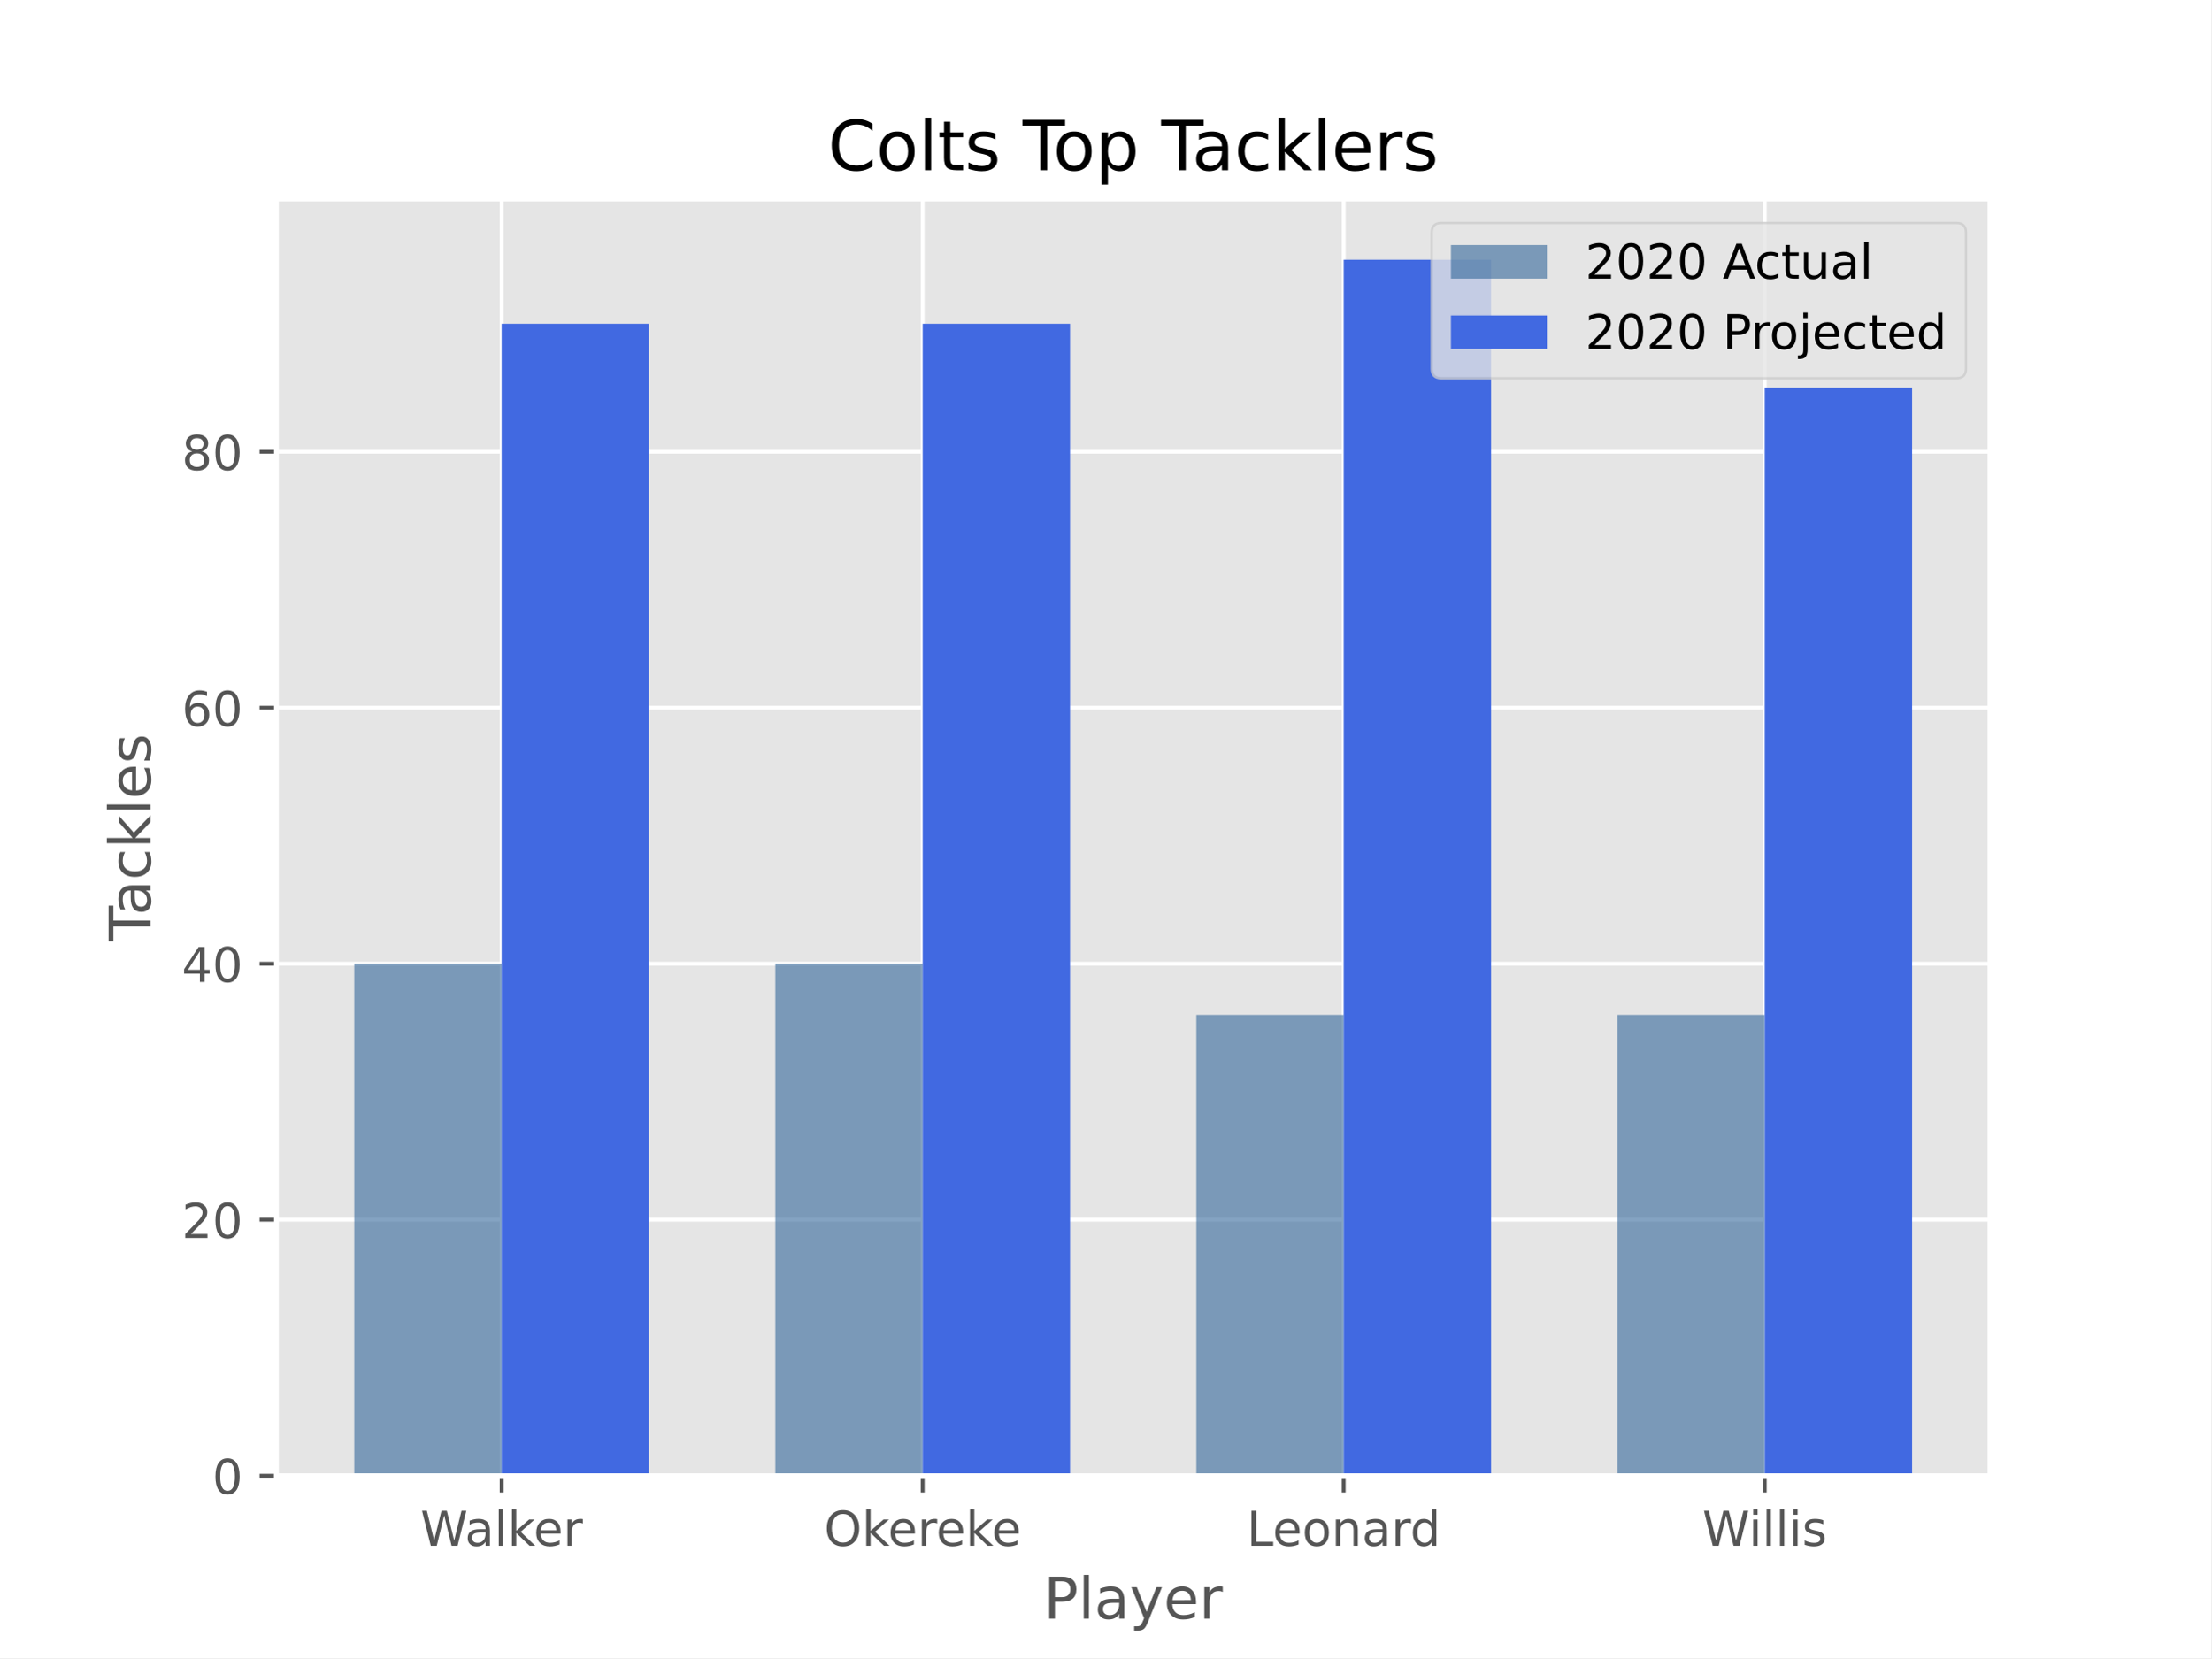
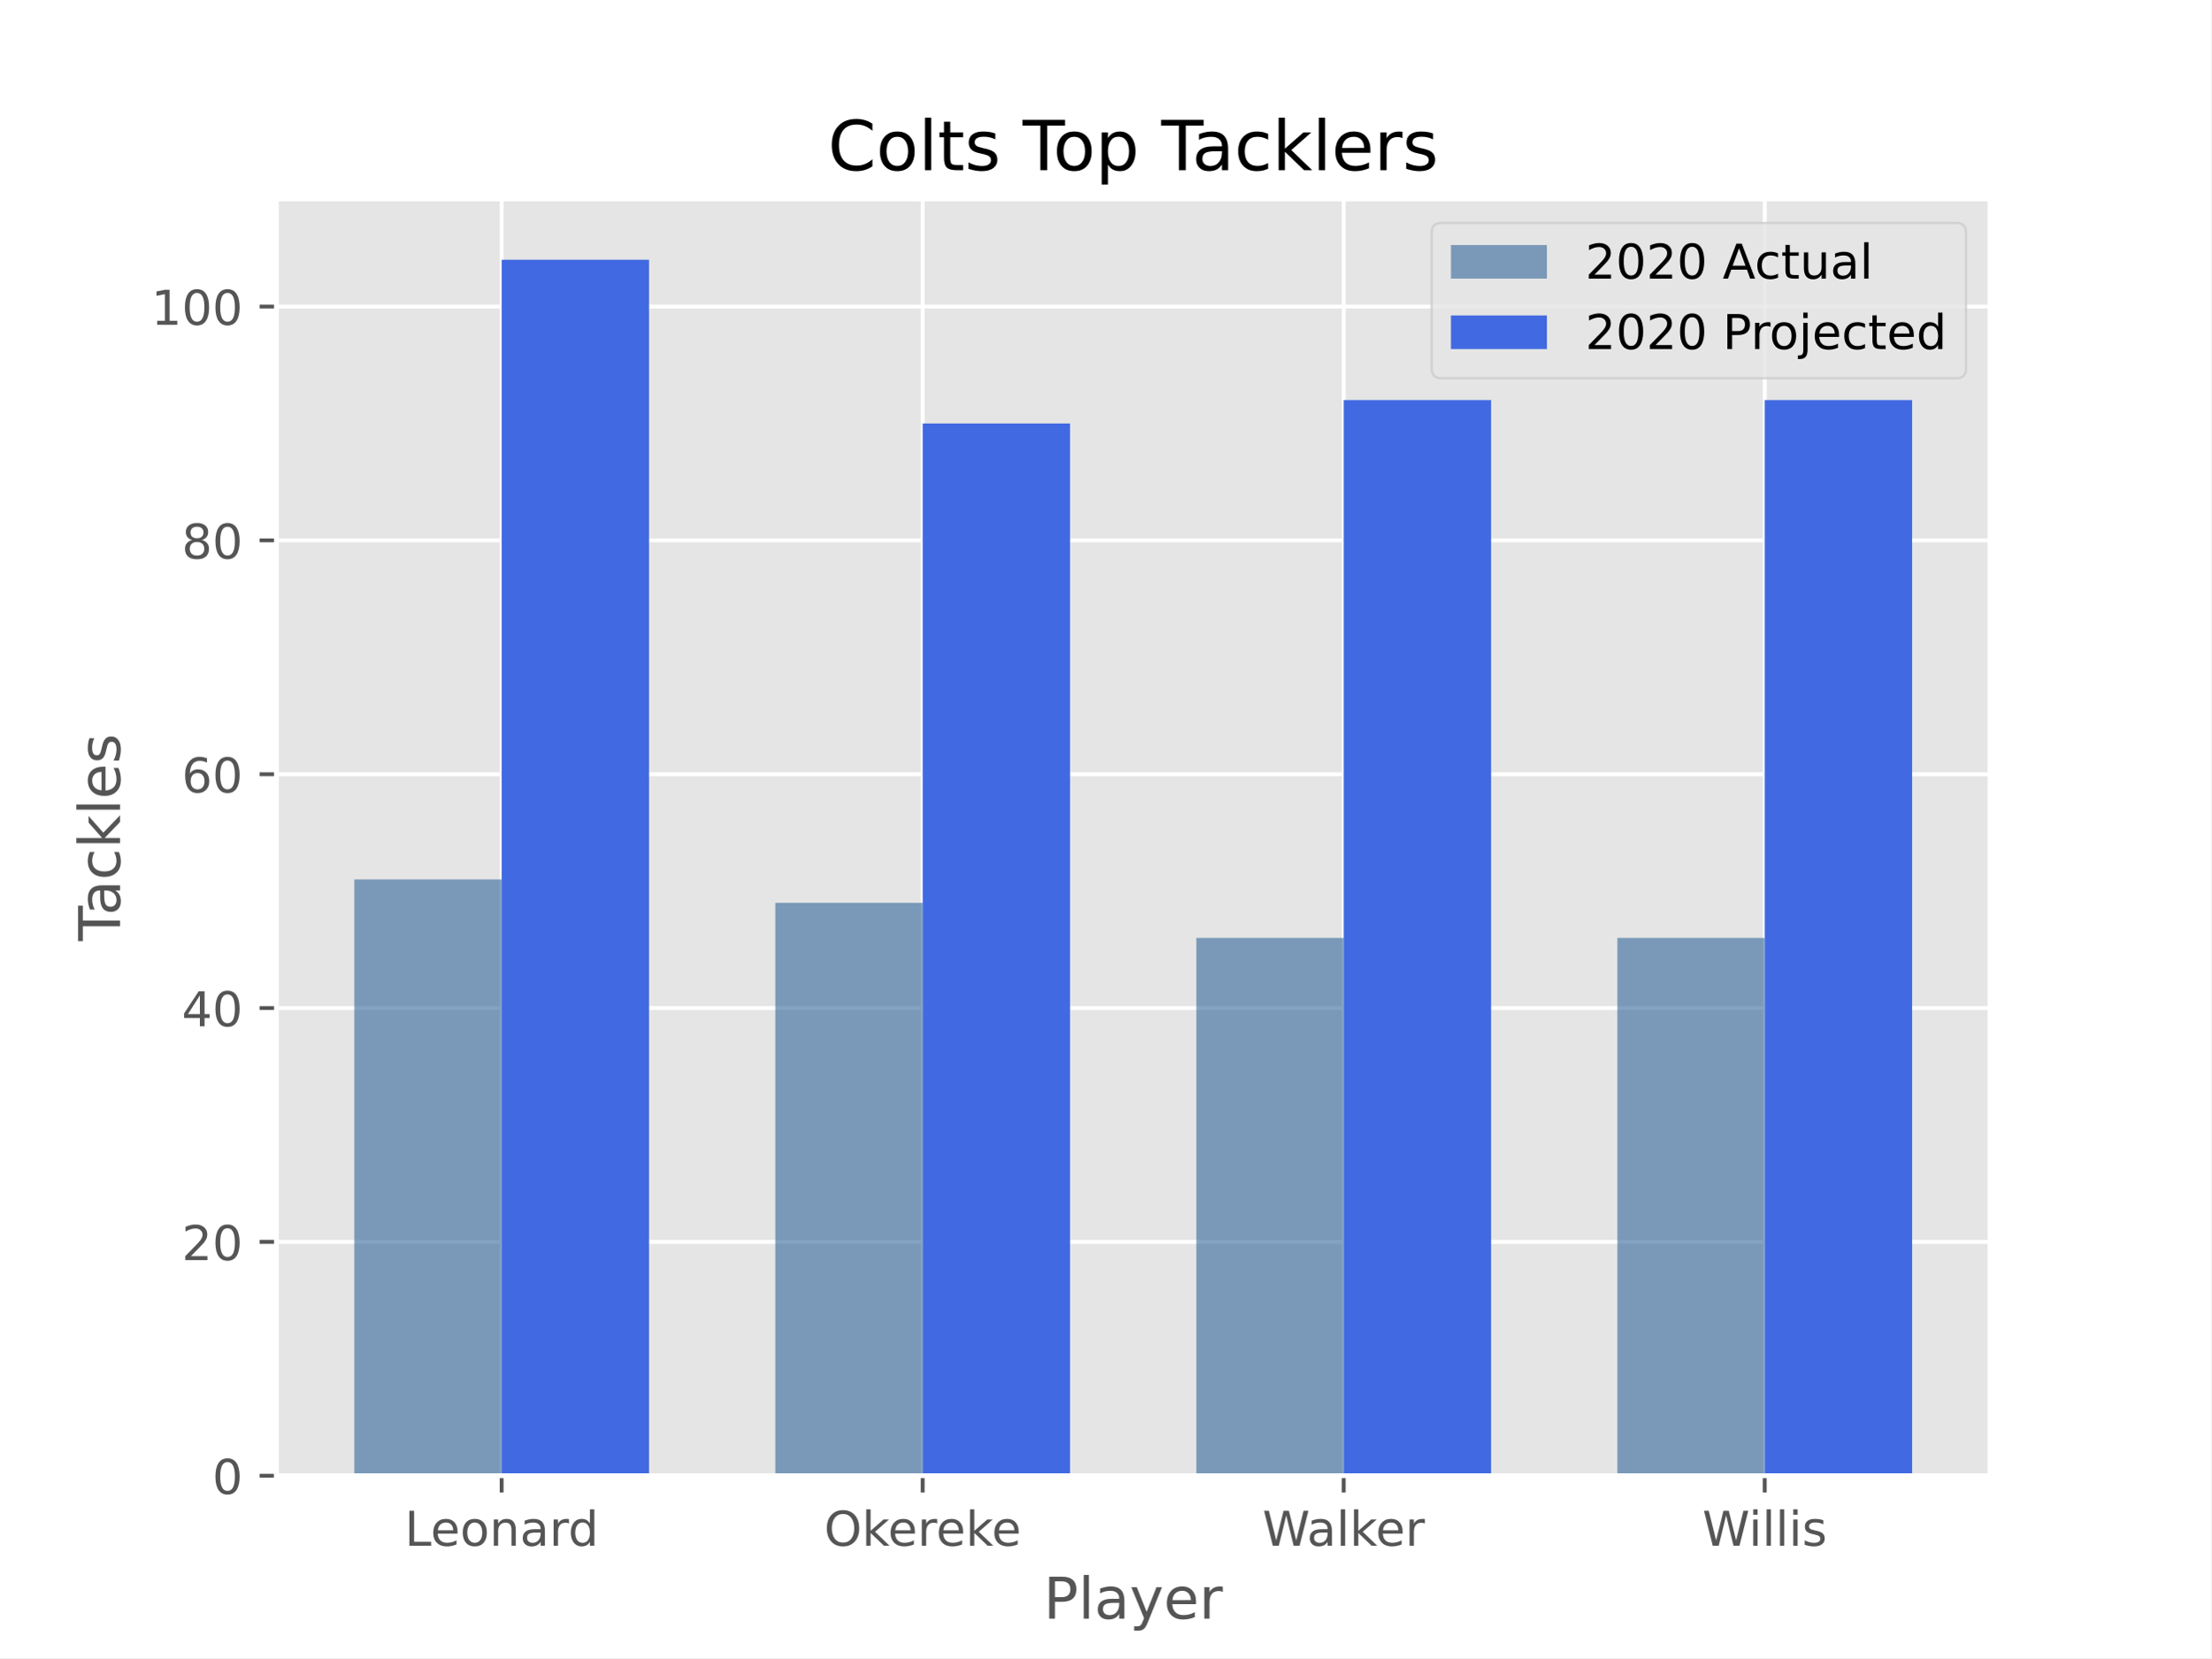
<svg xmlns="http://www.w3.org/2000/svg" xmlns:xlink="http://www.w3.org/1999/xlink" height="345.6pt" version="1.1" viewBox="0 0 460.8 345.6" width="460.8pt">
  <defs>
    <style type="text/css">*{stroke-linecap:butt;stroke-linejoin:round;}</style>
  </defs>
  <g id="figure_1">
    <g id="patch_1">
      <path d="M 0 345.6  L 460.8 345.6  L 460.8 0  L 0 0  z " style="fill:#ffffff;" />
    </g>
    <g id="axes_1">
      <g id="patch_2">
        <path d="M 57.6 307.584  L 414.72 307.584  L 414.72 41.472  L 57.6 41.472  z " style="fill:#e5e5e5;" />
      </g>
      <g id="matplotlib.axis_1">
        <g id="xtick_1">
          <g id="line2d_1">
-             <path clip-path="url(#pfa873bbdd7)" d="M 104.543 307.584  L 104.543 41.472  " style="fill:none;stroke:#ffffff;stroke-linecap:square;stroke-width:0.8;" />
+             <path clip-path="url(#p50f34c6abf)" d="M 104.543 307.584  L 104.543 41.472  " style="fill:none;stroke:#ffffff;stroke-linecap:square;stroke-width:0.8;" />
          </g>
          <g id="line2d_2">
            <defs>
-               <path d="M 0 0  L 0 3.5  " id="m15739dd82b" style="stroke:#555555;stroke-width:0.8;" />
-             </defs>
-             <g>
-               <use style="fill:#555555;stroke:#555555;stroke-width:0.8;" x="104.543" xlink:href="#m15739dd82b" y="307.584" />
+               <path d="M 0 0  L 0 3.5  " id="m2995b35ed6" style="stroke:#555555;stroke-width:0.8;" />
+             </defs>
+             <g>
+               <use style="fill:#555555;stroke:#555555;stroke-width:0.8;" x="104.543" xlink:href="#m2995b35ed6" y="307.584" />
            </g>
          </g>
          <g id="text_1">
-             <g style="fill:#555555;" transform="translate(87.61907 322.1824)scale(0.1 -0.1)">
-               <defs>
-                 <path d="M 3.328 72.906  L 13.281 72.906  L 28.609 11.281  L 43.891 72.906  L 54.984 72.906  L 70.312 11.281  L 85.594 72.906  L 95.609 72.906  L 77.297 0  L 64.891 0  L 49.516 63.281  L 33.984 0  L 21.578 0  z " id="DejaVuSans-87" />
+             <g style="fill:#555555;" transform="translate(84.33392 322.1824)scale(0.1 -0.1)">
+               <defs>
+                 <path d="M 9.812 72.906  L 19.672 72.906  L 19.672 8.297  L 55.172 8.297  L 55.172 0  L 9.812 0  z " id="DejaVuSans-76" />
+                 <path d="M 56.203 29.594  L 56.203 25.203  L 14.891 25.203  Q 15.484 15.922 20.484 11.062  Q 25.484 6.203 34.422 6.203  Q 39.594 6.203 44.453 7.469  Q 49.312 8.734 54.109 11.281  L 54.109 2.781  Q 49.266 0.734 44.188 -0.344  Q 39.109 -1.422 33.891 -1.422  Q 20.797 -1.422 13.156 6.188  Q 5.516 13.812 5.516 26.812  Q 5.516 40.234 12.766 48.109  Q 20.016 56 32.328 56  Q 43.359 56 49.781 48.891  Q 56.203 41.797 56.203 29.594  z M 47.219 32.234  Q 47.125 39.594 43.094 43.984  Q 39.062 48.391 32.422 48.391  Q 24.906 48.391 20.391 44.141  Q 15.875 39.891 15.188 32.172  z " id="DejaVuSans-101" />
+                 <path d="M 30.609 48.391  Q 23.391 48.391 19.188 42.75  Q 14.984 37.109 14.984 27.297  Q 14.984 17.484 19.156 11.844  Q 23.344 6.203 30.609 6.203  Q 37.797 6.203 41.984 11.859  Q 46.188 17.531 46.188 27.297  Q 46.188 37.016 41.984 42.703  Q 37.797 48.391 30.609 48.391  z M 30.609 56  Q 42.328 56 49.016 48.375  Q 55.719 40.766 55.719 27.297  Q 55.719 13.875 49.016 6.219  Q 42.328 -1.422 30.609 -1.422  Q 18.844 -1.422 12.172 6.219  Q 5.516 13.875 5.516 27.297  Q 5.516 40.766 12.172 48.375  Q 18.844 56 30.609 56  z " id="DejaVuSans-111" />
+                 <path d="M 54.891 33.016  L 54.891 0  L 45.906 0  L 45.906 32.719  Q 45.906 40.484 42.875 44.328  Q 39.844 48.188 33.797 48.188  Q 26.516 48.188 22.312 43.547  Q 18.109 38.922 18.109 30.906  L 18.109 0  L 9.078 0  L 9.078 54.688  L 18.109 54.688  L 18.109 46.188  Q 21.344 51.125 25.703 53.562  Q 30.078 56 35.797 56  Q 45.219 56 50.047 50.172  Q 54.891 44.344 54.891 33.016  z " id="DejaVuSans-110" />
                <path d="M 34.281 27.484  Q 23.391 27.484 19.188 25  Q 14.984 22.516 14.984 16.5  Q 14.984 11.719 18.141 8.906  Q 21.297 6.109 26.703 6.109  Q 34.188 6.109 38.703 11.406  Q 43.219 16.703 43.219 25.484  L 43.219 27.484  z M 52.203 31.203  L 52.203 0  L 43.219 0  L 43.219 8.297  Q 40.141 3.328 35.547 0.953  Q 30.953 -1.422 24.312 -1.422  Q 15.922 -1.422 10.953 3.297  Q 6 8.016 6 15.922  Q 6 25.141 12.172 29.828  Q 18.359 34.516 30.609 34.516  L 43.219 34.516  L 43.219 35.406  Q 43.219 41.609 39.141 45  Q 35.062 48.391 27.688 48.391  Q 23 48.391 18.547 47.266  Q 14.109 46.141 10.016 43.891  L 10.016 52.203  Q 14.938 54.109 19.578 55.047  Q 24.219 56 28.609 56  Q 40.484 56 46.344 49.844  Q 52.203 43.703 52.203 31.203  z " id="DejaVuSans-97" />
-                 <path d="M 9.422 75.984  L 18.406 75.984  L 18.406 0  L 9.422 0  z " id="DejaVuSans-108" />
-                 <path d="M 9.078 75.984  L 18.109 75.984  L 18.109 31.109  L 44.922 54.688  L 56.391 54.688  L 27.391 29.109  L 57.625 0  L 45.906 0  L 18.109 26.703  L 18.109 0  L 9.078 0  z " id="DejaVuSans-107" />
-                 <path d="M 56.203 29.594  L 56.203 25.203  L 14.891 25.203  Q 15.484 15.922 20.484 11.062  Q 25.484 6.203 34.422 6.203  Q 39.594 6.203 44.453 7.469  Q 49.312 8.734 54.109 11.281  L 54.109 2.781  Q 49.266 0.734 44.188 -0.344  Q 39.109 -1.422 33.891 -1.422  Q 20.797 -1.422 13.156 6.188  Q 5.516 13.812 5.516 26.812  Q 5.516 40.234 12.766 48.109  Q 20.016 56 32.328 56  Q 43.359 56 49.781 48.891  Q 56.203 41.797 56.203 29.594  z M 47.219 32.234  Q 47.125 39.594 43.094 43.984  Q 39.062 48.391 32.422 48.391  Q 24.906 48.391 20.391 44.141  Q 15.875 39.891 15.188 32.172  z " id="DejaVuSans-101" />
                <path d="M 41.109 46.297  Q 39.594 47.172 37.812 47.578  Q 36.031 48 33.891 48  Q 26.266 48 22.188 43.047  Q 18.109 38.094 18.109 28.812  L 18.109 0  L 9.078 0  L 9.078 54.688  L 18.109 54.688  L 18.109 46.188  Q 20.953 51.172 25.484 53.578  Q 30.031 56 36.531 56  Q 37.453 56 38.578 55.875  Q 39.703 55.766 41.062 55.516  z " id="DejaVuSans-114" />
-               </defs>
-               <use xlink:href="#DejaVuSans-87" />
-               <use x="92.502" xlink:href="#DejaVuSans-97" />
-               <use x="153.781" xlink:href="#DejaVuSans-108" />
-               <use x="181.564" xlink:href="#DejaVuSans-107" />
-               <use x="235.85" xlink:href="#DejaVuSans-101" />
-               <use x="297.373" xlink:href="#DejaVuSans-114" />
+                 <path d="M 45.406 46.391  L 45.406 75.984  L 54.391 75.984  L 54.391 0  L 45.406 0  L 45.406 8.203  Q 42.578 3.328 38.25 0.953  Q 33.938 -1.422 27.875 -1.422  Q 17.969 -1.422 11.734 6.484  Q 5.516 14.406 5.516 27.297  Q 5.516 40.188 11.734 48.094  Q 17.969 56 27.875 56  Q 33.938 56 38.25 53.625  Q 42.578 51.266 45.406 46.391  z M 14.797 27.297  Q 14.797 17.391 18.875 11.75  Q 22.953 6.109 30.078 6.109  Q 37.203 6.109 41.297 11.75  Q 45.406 17.391 45.406 27.297  Q 45.406 37.203 41.297 42.844  Q 37.203 48.484 30.078 48.484  Q 22.953 48.484 18.875 42.844  Q 14.797 37.203 14.797 27.297  z " id="DejaVuSans-100" />
+               </defs>
+               <use xlink:href="#DejaVuSans-76" />
+               <use x="53.963" xlink:href="#DejaVuSans-101" />
+               <use x="115.486" xlink:href="#DejaVuSans-111" />
+               <use x="176.668" xlink:href="#DejaVuSans-110" />
+               <use x="240.047" xlink:href="#DejaVuSans-97" />
+               <use x="301.326" xlink:href="#DejaVuSans-114" />
+               <use x="340.689" xlink:href="#DejaVuSans-100" />
            </g>
          </g>
        </g>
        <g id="xtick_2">
          <g id="line2d_3">
-             <path clip-path="url(#pfa873bbdd7)" d="M 192.288 307.584  L 192.288 41.472  " style="fill:none;stroke:#ffffff;stroke-linecap:square;stroke-width:0.8;" />
+             <path clip-path="url(#p50f34c6abf)" d="M 192.288 307.584  L 192.288 41.472  " style="fill:none;stroke:#ffffff;stroke-linecap:square;stroke-width:0.8;" />
          </g>
          <g id="line2d_4">
            <g>
-               <use style="fill:#555555;stroke:#555555;stroke-width:0.8;" x="192.288" xlink:href="#m15739dd82b" y="307.584" />
+               <use style="fill:#555555;stroke:#555555;stroke-width:0.8;" x="192.288" xlink:href="#m2995b35ed6" y="307.584" />
            </g>
          </g>
          <g id="text_2">
            <g style="fill:#555555;" transform="translate(171.751 322.1824)scale(0.1 -0.1)">
              <defs>
                <path d="M 39.406 66.219  Q 28.656 66.219 22.328 58.203  Q 16.016 50.203 16.016 36.375  Q 16.016 22.609 22.328 14.594  Q 28.656 6.594 39.406 6.594  Q 50.141 6.594 56.422 14.594  Q 62.703 22.609 62.703 36.375  Q 62.703 50.203 56.422 58.203  Q 50.141 66.219 39.406 66.219  z M 39.406 74.219  Q 54.734 74.219 63.906 63.938  Q 73.094 53.656 73.094 36.375  Q 73.094 19.141 63.906 8.859  Q 54.734 -1.422 39.406 -1.422  Q 24.031 -1.422 14.812 8.828  Q 5.609 19.094 5.609 36.375  Q 5.609 53.656 14.812 63.938  Q 24.031 74.219 39.406 74.219  z " id="DejaVuSans-79" />
+                 <path d="M 9.078 75.984  L 18.109 75.984  L 18.109 31.109  L 44.922 54.688  L 56.391 54.688  L 27.391 29.109  L 57.625 0  L 45.906 0  L 18.109 26.703  L 18.109 0  L 9.078 0  z " id="DejaVuSans-107" />
              </defs>
              <use xlink:href="#DejaVuSans-79" />
              <use x="78.711" xlink:href="#DejaVuSans-107" />
              <use x="132.996" xlink:href="#DejaVuSans-101" />
              <use x="194.52" xlink:href="#DejaVuSans-114" />
              <use x="233.383" xlink:href="#DejaVuSans-101" />
              <use x="294.906" xlink:href="#DejaVuSans-107" />
              <use x="349.191" xlink:href="#DejaVuSans-101" />
            </g>
          </g>
        </g>
        <g id="xtick_3">
          <g id="line2d_5">
-             <path clip-path="url(#pfa873bbdd7)" d="M 280.032 307.584  L 280.032 41.472  " style="fill:none;stroke:#ffffff;stroke-linecap:square;stroke-width:0.8;" />
+             <path clip-path="url(#p50f34c6abf)" d="M 280.032 307.584  L 280.032 41.472  " style="fill:none;stroke:#ffffff;stroke-linecap:square;stroke-width:0.8;" />
          </g>
          <g id="line2d_6">
            <g>
-               <use style="fill:#555555;stroke:#555555;stroke-width:0.8;" x="280.032" xlink:href="#m15739dd82b" y="307.584" />
+               <use style="fill:#555555;stroke:#555555;stroke-width:0.8;" x="280.032" xlink:href="#m2995b35ed6" y="307.584" />
            </g>
          </g>
          <g id="text_3">
-             <g style="fill:#555555;" transform="translate(259.8229 322.1824)scale(0.1 -0.1)">
-               <defs>
-                 <path d="M 9.812 72.906  L 19.672 72.906  L 19.672 8.297  L 55.172 8.297  L 55.172 0  L 9.812 0  z " id="DejaVuSans-76" />
-                 <path d="M 30.609 48.391  Q 23.391 48.391 19.188 42.75  Q 14.984 37.109 14.984 27.297  Q 14.984 17.484 19.156 11.844  Q 23.344 6.203 30.609 6.203  Q 37.797 6.203 41.984 11.859  Q 46.188 17.531 46.188 27.297  Q 46.188 37.016 41.984 42.703  Q 37.797 48.391 30.609 48.391  z M 30.609 56  Q 42.328 56 49.016 48.375  Q 55.719 40.766 55.719 27.297  Q 55.719 13.875 49.016 6.219  Q 42.328 -1.422 30.609 -1.422  Q 18.844 -1.422 12.172 6.219  Q 5.516 13.875 5.516 27.297  Q 5.516 40.766 12.172 48.375  Q 18.844 56 30.609 56  z " id="DejaVuSans-111" />
-                 <path d="M 54.891 33.016  L 54.891 0  L 45.906 0  L 45.906 32.719  Q 45.906 40.484 42.875 44.328  Q 39.844 48.188 33.797 48.188  Q 26.516 48.188 22.312 43.547  Q 18.109 38.922 18.109 30.906  L 18.109 0  L 9.078 0  L 9.078 54.688  L 18.109 54.688  L 18.109 46.188  Q 21.344 51.125 25.703 53.562  Q 30.078 56 35.797 56  Q 45.219 56 50.047 50.172  Q 54.891 44.344 54.891 33.016  z " id="DejaVuSans-110" />
-                 <path d="M 45.406 46.391  L 45.406 75.984  L 54.391 75.984  L 54.391 0  L 45.406 0  L 45.406 8.203  Q 42.578 3.328 38.25 0.953  Q 33.938 -1.422 27.875 -1.422  Q 17.969 -1.422 11.734 6.484  Q 5.516 14.406 5.516 27.297  Q 5.516 40.188 11.734 48.094  Q 17.969 56 27.875 56  Q 33.938 56 38.25 53.625  Q 42.578 51.266 45.406 46.391  z M 14.797 27.297  Q 14.797 17.391 18.875 11.75  Q 22.953 6.109 30.078 6.109  Q 37.203 6.109 41.297 11.75  Q 45.406 17.391 45.406 27.297  Q 45.406 37.203 41.297 42.844  Q 37.203 48.484 30.078 48.484  Q 22.953 48.484 18.875 42.844  Q 14.797 37.203 14.797 27.297  z " id="DejaVuSans-100" />
-               </defs>
-               <use xlink:href="#DejaVuSans-76" />
-               <use x="53.963" xlink:href="#DejaVuSans-101" />
-               <use x="115.486" xlink:href="#DejaVuSans-111" />
-               <use x="176.668" xlink:href="#DejaVuSans-110" />
-               <use x="240.047" xlink:href="#DejaVuSans-97" />
-               <use x="301.326" xlink:href="#DejaVuSans-114" />
-               <use x="340.689" xlink:href="#DejaVuSans-100" />
+             <g style="fill:#555555;" transform="translate(263.108 322.1824)scale(0.1 -0.1)">
+               <defs>
+                 <path d="M 3.328 72.906  L 13.281 72.906  L 28.609 11.281  L 43.891 72.906  L 54.984 72.906  L 70.312 11.281  L 85.594 72.906  L 95.609 72.906  L 77.297 0  L 64.891 0  L 49.516 63.281  L 33.984 0  L 21.578 0  z " id="DejaVuSans-87" />
+                 <path d="M 9.422 75.984  L 18.406 75.984  L 18.406 0  L 9.422 0  z " id="DejaVuSans-108" />
+               </defs>
+               <use xlink:href="#DejaVuSans-87" />
+               <use x="92.502" xlink:href="#DejaVuSans-97" />
+               <use x="153.781" xlink:href="#DejaVuSans-108" />
+               <use x="181.564" xlink:href="#DejaVuSans-107" />
+               <use x="235.85" xlink:href="#DejaVuSans-101" />
+               <use x="297.373" xlink:href="#DejaVuSans-114" />
            </g>
          </g>
        </g>
        <g id="xtick_4">
          <g id="line2d_7">
-             <path clip-path="url(#pfa873bbdd7)" d="M 367.777 307.584  L 367.777 41.472  " style="fill:none;stroke:#ffffff;stroke-linecap:square;stroke-width:0.8;" />
+             <path clip-path="url(#p50f34c6abf)" d="M 367.777 307.584  L 367.777 41.472  " style="fill:none;stroke:#ffffff;stroke-linecap:square;stroke-width:0.8;" />
          </g>
          <g id="line2d_8">
            <g>
-               <use style="fill:#555555;stroke:#555555;stroke-width:0.8;" x="367.777" xlink:href="#m15739dd82b" y="307.584" />
+               <use style="fill:#555555;stroke:#555555;stroke-width:0.8;" x="367.777" xlink:href="#m2995b35ed6" y="307.584" />
            </g>
          </g>
          <g id="text_4">
            <g style="fill:#555555;" transform="translate(354.7845 322.1824)scale(0.1 -0.1)">
              <defs>
                <path d="M 9.422 54.688  L 18.406 54.688  L 18.406 0  L 9.422 0  z M 9.422 75.984  L 18.406 75.984  L 18.406 64.594  L 9.422 64.594  z " id="DejaVuSans-105" />
                <path d="M 44.281 53.078  L 44.281 44.578  Q 40.484 46.531 36.375 47.5  Q 32.281 48.484 27.875 48.484  Q 21.188 48.484 17.844 46.438  Q 14.5 44.391 14.5 40.281  Q 14.5 37.156 16.891 35.375  Q 19.281 33.594 26.516 31.984  L 29.594 31.297  Q 39.156 29.25 43.188 25.516  Q 47.219 21.781 47.219 15.094  Q 47.219 7.469 41.188 3.016  Q 35.156 -1.422 24.609 -1.422  Q 20.219 -1.422 15.453 -0.562  Q 10.688 0.297 5.422 2  L 5.422 11.281  Q 10.406 8.688 15.234 7.391  Q 20.062 6.109 24.812 6.109  Q 31.156 6.109 34.562 8.281  Q 37.984 10.453 37.984 14.406  Q 37.984 18.062 35.516 20.016  Q 33.062 21.969 24.703 23.781  L 21.578 24.516  Q 13.234 26.266 9.516 29.906  Q 5.812 33.547 5.812 39.891  Q 5.812 47.609 11.281 51.797  Q 16.75 56 26.812 56  Q 31.781 56 36.172 55.266  Q 40.578 54.547 44.281 53.078  z " id="DejaVuSans-115" />
              </defs>
              <use xlink:href="#DejaVuSans-87" />
              <use x="96.627" xlink:href="#DejaVuSans-105" />
              <use x="124.41" xlink:href="#DejaVuSans-108" />
              <use x="152.193" xlink:href="#DejaVuSans-108" />
              <use x="179.977" xlink:href="#DejaVuSans-105" />
              <use x="207.76" xlink:href="#DejaVuSans-115" />
            </g>
          </g>
        </g>
        <g id="text_5">
          <g style="fill:#555555;" transform="translate(217.4888 337.3802)scale(0.12 -0.12)">
            <defs>
              <path d="M 19.672 64.797  L 19.672 37.406  L 32.078 37.406  Q 38.969 37.406 42.719 40.969  Q 46.484 44.531 46.484 51.125  Q 46.484 57.672 42.719 61.234  Q 38.969 64.797 32.078 64.797  z M 9.812 72.906  L 32.078 72.906  Q 44.344 72.906 50.609 67.359  Q 56.891 61.812 56.891 51.125  Q 56.891 40.328 50.609 34.812  Q 44.344 29.297 32.078 29.297  L 19.672 29.297  L 19.672 0  L 9.812 0  z " id="DejaVuSans-80" />
              <path d="M 32.172 -5.078  Q 28.375 -14.844 24.75 -17.812  Q 21.141 -20.797 15.094 -20.797  L 7.906 -20.797  L 7.906 -13.281  L 13.188 -13.281  Q 16.891 -13.281 18.938 -11.516  Q 21 -9.766 23.484 -3.219  L 25.094 0.875  L 2.984 54.688  L 12.5 54.688  L 29.594 11.922  L 46.688 54.688  L 56.203 54.688  z " id="DejaVuSans-121" />
            </defs>
            <use xlink:href="#DejaVuSans-80" />
            <use x="60.303" xlink:href="#DejaVuSans-108" />
            <use x="88.086" xlink:href="#DejaVuSans-97" />
            <use x="149.365" xlink:href="#DejaVuSans-121" />
            <use x="208.545" xlink:href="#DejaVuSans-101" />
            <use x="270.068" xlink:href="#DejaVuSans-114" />
          </g>
        </g>
      </g>
      <g id="matplotlib.axis_2">
        <g id="ytick_1">
          <g id="line2d_9">
-             <path clip-path="url(#pfa873bbdd7)" d="M 57.6 307.584  L 414.72 307.584  " style="fill:none;stroke:#ffffff;stroke-linecap:square;stroke-width:0.8;" />
+             <path clip-path="url(#p50f34c6abf)" d="M 57.6 307.584  L 414.72 307.584  " style="fill:none;stroke:#ffffff;stroke-linecap:square;stroke-width:0.8;" />
          </g>
          <g id="line2d_10">
            <defs>
-               <path d="M 0 0  L -3.5 0  " id="ma0c0f75c8b" style="stroke:#555555;stroke-width:0.8;" />
-             </defs>
-             <g>
-               <use style="fill:#555555;stroke:#555555;stroke-width:0.8;" x="57.6" xlink:href="#ma0c0f75c8b" y="307.584" />
+               <path d="M 0 0  L -3.5 0  " id="m4bfc56af3e" style="stroke:#555555;stroke-width:0.8;" />
+             </defs>
+             <g>
+               <use style="fill:#555555;stroke:#555555;stroke-width:0.8;" x="57.6" xlink:href="#m4bfc56af3e" y="307.584" />
            </g>
          </g>
          <g id="text_6">
            <g style="fill:#555555;" transform="translate(44.2375 311.3832)scale(0.1 -0.1)">
              <defs>
                <path d="M 31.781 66.406  Q 24.172 66.406 20.328 58.906  Q 16.5 51.422 16.5 36.375  Q 16.5 21.391 20.328 13.891  Q 24.172 6.391 31.781 6.391  Q 39.453 6.391 43.281 13.891  Q 47.125 21.391 47.125 36.375  Q 47.125 51.422 43.281 58.906  Q 39.453 66.406 31.781 66.406  z M 31.781 74.219  Q 44.047 74.219 50.516 64.516  Q 56.984 54.828 56.984 36.375  Q 56.984 17.969 50.516 8.266  Q 44.047 -1.422 31.781 -1.422  Q 19.531 -1.422 13.062 8.266  Q 6.594 17.969 6.594 36.375  Q 6.594 54.828 13.062 64.516  Q 19.531 74.219 31.781 74.219  z " id="DejaVuSans-48" />
              </defs>
              <use xlink:href="#DejaVuSans-48" />
            </g>
          </g>
        </g>
        <g id="ytick_2">
          <g id="line2d_11">
-             <path clip-path="url(#pfa873bbdd7)" d="M 57.6 254.228  L 414.72 254.228  " style="fill:none;stroke:#ffffff;stroke-linecap:square;stroke-width:0.8;" />
+             <path clip-path="url(#p50f34c6abf)" d="M 57.6 258.846  L 414.72 258.846  " style="fill:none;stroke:#ffffff;stroke-linecap:square;stroke-width:0.8;" />
          </g>
          <g id="line2d_12">
            <g>
-               <use style="fill:#555555;stroke:#555555;stroke-width:0.8;" x="57.6" xlink:href="#ma0c0f75c8b" y="254.228" />
+               <use style="fill:#555555;stroke:#555555;stroke-width:0.8;" x="57.6" xlink:href="#m4bfc56af3e" y="258.846" />
            </g>
          </g>
          <g id="text_7">
-             <g style="fill:#555555;" transform="translate(37.875 258.0274)scale(0.1 -0.1)">
+             <g style="fill:#555555;" transform="translate(37.875 262.6448)scale(0.1 -0.1)">
              <defs>
                <path d="M 19.188 8.297  L 53.609 8.297  L 53.609 0  L 7.328 0  L 7.328 8.297  Q 12.938 14.109 22.625 23.891  Q 32.328 33.688 34.812 36.531  Q 39.547 41.844 41.422 45.531  Q 43.312 49.219 43.312 52.781  Q 43.312 58.594 39.234 62.25  Q 35.156 65.922 28.609 65.922  Q 23.969 65.922 18.812 64.312  Q 13.672 62.703 7.812 59.422  L 7.812 69.391  Q 13.766 71.781 18.938 73  Q 24.125 74.219 28.422 74.219  Q 39.75 74.219 46.484 68.547  Q 53.219 62.891 53.219 53.422  Q 53.219 48.922 51.531 44.891  Q 49.859 40.875 45.406 35.406  Q 44.188 33.984 37.641 27.219  Q 31.109 20.453 19.188 8.297  z " id="DejaVuSans-50" />
              </defs>
              <use xlink:href="#DejaVuSans-50" />
              <use x="63.623" xlink:href="#DejaVuSans-48" />
            </g>
          </g>
        </g>
        <g id="ytick_3">
          <g id="line2d_13">
-             <path clip-path="url(#pfa873bbdd7)" d="M 57.6 200.872  L 414.72 200.872  " style="fill:none;stroke:#ffffff;stroke-linecap:square;stroke-width:0.8;" />
+             <path clip-path="url(#p50f34c6abf)" d="M 57.6 210.107  L 414.72 210.107  " style="fill:none;stroke:#ffffff;stroke-linecap:square;stroke-width:0.8;" />
          </g>
          <g id="line2d_14">
            <g>
-               <use style="fill:#555555;stroke:#555555;stroke-width:0.8;" x="57.6" xlink:href="#ma0c0f75c8b" y="200.872" />
+               <use style="fill:#555555;stroke:#555555;stroke-width:0.8;" x="57.6" xlink:href="#m4bfc56af3e" y="210.107" />
            </g>
          </g>
          <g id="text_8">
-             <g style="fill:#555555;" transform="translate(37.875 204.6716)scale(0.1 -0.1)">
+             <g style="fill:#555555;" transform="translate(37.875 213.9063)scale(0.1 -0.1)">
              <defs>
                <path d="M 37.797 64.312  L 12.891 25.391  L 37.797 25.391  z M 35.203 72.906  L 47.609 72.906  L 47.609 25.391  L 58.016 25.391  L 58.016 17.188  L 47.609 17.188  L 47.609 0  L 37.797 0  L 37.797 17.188  L 4.891 17.188  L 4.891 26.703  z " id="DejaVuSans-52" />
              </defs>
              <use xlink:href="#DejaVuSans-52" />
              <use x="63.623" xlink:href="#DejaVuSans-48" />
            </g>
          </g>
        </g>
        <g id="ytick_4">
          <g id="line2d_15">
-             <path clip-path="url(#pfa873bbdd7)" d="M 57.6 147.517  L 414.72 147.517  " style="fill:none;stroke:#ffffff;stroke-linecap:square;stroke-width:0.8;" />
+             <path clip-path="url(#p50f34c6abf)" d="M 57.6 161.369  L 414.72 161.369  " style="fill:none;stroke:#ffffff;stroke-linecap:square;stroke-width:0.8;" />
          </g>
          <g id="line2d_16">
            <g>
-               <use style="fill:#555555;stroke:#555555;stroke-width:0.8;" x="57.6" xlink:href="#ma0c0f75c8b" y="147.517" />
+               <use style="fill:#555555;stroke:#555555;stroke-width:0.8;" x="57.6" xlink:href="#m4bfc56af3e" y="161.369" />
            </g>
          </g>
          <g id="text_9">
-             <g style="fill:#555555;" transform="translate(37.875 151.3159)scale(0.1 -0.1)">
+             <g style="fill:#555555;" transform="translate(37.875 165.1678)scale(0.1 -0.1)">
              <defs>
                <path d="M 33.016 40.375  Q 26.375 40.375 22.484 35.828  Q 18.609 31.297 18.609 23.391  Q 18.609 15.531 22.484 10.953  Q 26.375 6.391 33.016 6.391  Q 39.656 6.391 43.531 10.953  Q 47.406 15.531 47.406 23.391  Q 47.406 31.297 43.531 35.828  Q 39.656 40.375 33.016 40.375  z M 52.594 71.297  L 52.594 62.312  Q 48.875 64.062 45.094 64.984  Q 41.312 65.922 37.594 65.922  Q 27.828 65.922 22.672 59.328  Q 17.531 52.734 16.797 39.406  Q 19.672 43.656 24.016 45.922  Q 28.375 48.188 33.594 48.188  Q 44.578 48.188 50.953 41.516  Q 57.328 34.859 57.328 23.391  Q 57.328 12.156 50.688 5.359  Q 44.047 -1.422 33.016 -1.422  Q 20.359 -1.422 13.672 8.266  Q 6.984 17.969 6.984 36.375  Q 6.984 53.656 15.188 63.938  Q 23.391 74.219 37.203 74.219  Q 40.922 74.219 44.703 73.484  Q 48.484 72.75 52.594 71.297  z " id="DejaVuSans-54" />
              </defs>
              <use xlink:href="#DejaVuSans-54" />
              <use x="63.623" xlink:href="#DejaVuSans-48" />
            </g>
          </g>
        </g>
        <g id="ytick_5">
          <g id="line2d_17">
-             <path clip-path="url(#pfa873bbdd7)" d="M 57.6 94.161  L 414.72 94.161  " style="fill:none;stroke:#ffffff;stroke-linecap:square;stroke-width:0.8;" />
+             <path clip-path="url(#p50f34c6abf)" d="M 57.6 112.63  L 414.72 112.63  " style="fill:none;stroke:#ffffff;stroke-linecap:square;stroke-width:0.8;" />
          </g>
          <g id="line2d_18">
            <g>
-               <use style="fill:#555555;stroke:#555555;stroke-width:0.8;" x="57.6" xlink:href="#ma0c0f75c8b" y="94.161" />
+               <use style="fill:#555555;stroke:#555555;stroke-width:0.8;" x="57.6" xlink:href="#m4bfc56af3e" y="112.63" />
            </g>
          </g>
          <g id="text_10">
-             <g style="fill:#555555;" transform="translate(37.875 97.96006)scale(0.1 -0.1)">
+             <g style="fill:#555555;" transform="translate(37.875 116.4294)scale(0.1 -0.1)">
              <defs>
                <path d="M 31.781 34.625  Q 24.75 34.625 20.719 30.859  Q 16.703 27.094 16.703 20.516  Q 16.703 13.922 20.719 10.156  Q 24.75 6.391 31.781 6.391  Q 38.812 6.391 42.859 10.172  Q 46.922 13.969 46.922 20.516  Q 46.922 27.094 42.891 30.859  Q 38.875 34.625 31.781 34.625  z M 21.922 38.812  Q 15.578 40.375 12.031 44.719  Q 8.5 49.078 8.5 55.328  Q 8.5 64.062 14.719 69.141  Q 20.953 74.219 31.781 74.219  Q 42.672 74.219 48.875 69.141  Q 55.078 64.062 55.078 55.328  Q 55.078 49.078 51.531 44.719  Q 48 40.375 41.703 38.812  Q 48.828 37.156 52.797 32.312  Q 56.781 27.484 56.781 20.516  Q 56.781 9.906 50.312 4.234  Q 43.844 -1.422 31.781 -1.422  Q 19.734 -1.422 13.25 4.234  Q 6.781 9.906 6.781 20.516  Q 6.781 27.484 10.781 32.312  Q 14.797 37.156 21.922 38.812  z M 18.312 54.391  Q 18.312 48.734 21.844 45.562  Q 25.391 42.391 31.781 42.391  Q 38.141 42.391 41.719 45.562  Q 45.312 48.734 45.312 54.391  Q 45.312 60.062 41.719 63.234  Q 38.141 66.406 31.781 66.406  Q 25.391 66.406 21.844 63.234  Q 18.312 60.062 18.312 54.391  z " id="DejaVuSans-56" />
              </defs>
              <use xlink:href="#DejaVuSans-56" />
              <use x="63.623" xlink:href="#DejaVuSans-48" />
            </g>
          </g>
        </g>
-         <g id="text_11">
-           <g style="fill:#555555;" transform="translate(31.37937 196.1374)rotate(-90)scale(0.12 -0.12)">
+         <g id="ytick_6">
+           <g id="line2d_19">
+             <path clip-path="url(#p50f34c6abf)" d="M 57.6 63.892  L 414.72 63.892  " style="fill:none;stroke:#ffffff;stroke-linecap:square;stroke-width:0.8;" />
+           </g>
+           <g id="line2d_20">
+             <g>
+               <use style="fill:#555555;stroke:#555555;stroke-width:0.8;" x="57.6" xlink:href="#m4bfc56af3e" y="63.892" />
+             </g>
+           </g>
+           <g id="text_11">
+             <g style="fill:#555555;" transform="translate(31.5125 67.69091)scale(0.1 -0.1)">
+               <defs>
+                 <path d="M 12.406 8.297  L 28.516 8.297  L 28.516 63.922  L 10.984 60.406  L 10.984 69.391  L 28.422 72.906  L 38.281 72.906  L 38.281 8.297  L 54.391 8.297  L 54.391 0  L 12.406 0  z " id="DejaVuSans-49" />
+               </defs>
+               <use xlink:href="#DejaVuSans-49" />
+               <use x="63.623" xlink:href="#DejaVuSans-48" />
+               <use x="127.246" xlink:href="#DejaVuSans-48" />
+             </g>
+           </g>
+         </g>
+         <g id="text_12">
+           <g style="fill:#555555;" transform="translate(25.01687 196.1374)rotate(-90)scale(0.12 -0.12)">
            <defs>
              <path d="M -0.297 72.906  L 61.375 72.906  L 61.375 64.594  L 35.5 64.594  L 35.5 0  L 25.594 0  L 25.594 64.594  L -0.297 64.594  z " id="DejaVuSans-84" />
              <path d="M 48.781 52.594  L 48.781 44.188  Q 44.969 46.297 41.141 47.344  Q 37.312 48.391 33.406 48.391  Q 24.656 48.391 19.812 42.844  Q 14.984 37.312 14.984 27.297  Q 14.984 17.281 19.812 11.734  Q 24.656 6.203 33.406 6.203  Q 37.312 6.203 41.141 7.25  Q 44.969 8.297 48.781 10.406  L 48.781 2.094  Q 45.016 0.344 40.984 -0.531  Q 36.969 -1.422 32.422 -1.422  Q 20.062 -1.422 12.781 6.344  Q 5.516 14.109 5.516 27.297  Q 5.516 40.672 12.859 48.328  Q 20.219 56 33.016 56  Q 37.156 56 41.109 55.141  Q 45.062 54.297 48.781 52.594  z " id="DejaVuSans-99" />
            </defs>
            <use xlink:href="#DejaVuSans-84" />
            <use x="44.584" xlink:href="#DejaVuSans-97" />
            <use x="105.863" xlink:href="#DejaVuSans-99" />
            <use x="160.844" xlink:href="#DejaVuSans-107" />
            <use x="218.754" xlink:href="#DejaVuSans-108" />
            <use x="246.537" xlink:href="#DejaVuSans-101" />
            <use x="308.061" xlink:href="#DejaVuSans-115" />
          </g>
        </g>
      </g>
      <g id="patch_3">
-         <path clip-path="url(#pfa873bbdd7)" d="M 73.833 307.584  L 104.543 307.584  L 104.543 200.872  L 73.833 200.872  z " style="fill:#336699;fill-opacity:0.6;" />
+         <path clip-path="url(#p50f34c6abf)" d="M 73.833 307.584  L 104.543 307.584  L 104.543 183.301  L 73.833 183.301  z " style="fill:#336699;fill-opacity:0.6;" />
      </g>
      <g id="patch_4">
-         <path clip-path="url(#pfa873bbdd7)" d="M 161.577 307.584  L 192.288 307.584  L 192.288 200.872  L 161.577 200.872  z " style="fill:#336699;fill-opacity:0.6;" />
+         <path clip-path="url(#p50f34c6abf)" d="M 161.577 307.584  L 192.288 307.584  L 192.288 188.175  L 161.577 188.175  z " style="fill:#336699;fill-opacity:0.6;" />
      </g>
      <g id="patch_5">
-         <path clip-path="url(#pfa873bbdd7)" d="M 249.322 307.584  L 280.032 307.584  L 280.032 211.544  L 249.322 211.544  z " style="fill:#336699;fill-opacity:0.6;" />
+         <path clip-path="url(#p50f34c6abf)" d="M 249.322 307.584  L 280.032 307.584  L 280.032 195.486  L 249.322 195.486  z " style="fill:#336699;fill-opacity:0.6;" />
      </g>
      <g id="patch_6">
-         <path clip-path="url(#pfa873bbdd7)" d="M 337.066 307.584  L 367.777 307.584  L 367.777 211.544  L 337.066 211.544  z " style="fill:#336699;fill-opacity:0.6;" />
+         <path clip-path="url(#p50f34c6abf)" d="M 337.066 307.584  L 367.777 307.584  L 367.777 195.486  L 337.066 195.486  z " style="fill:#336699;fill-opacity:0.6;" />
      </g>
      <g id="patch_7">
-         <path clip-path="url(#pfa873bbdd7)" d="M 104.543 307.584  L 135.254 307.584  L 135.254 67.483  L 104.543 67.483  z " style="fill:#4169e1;" />
+         <path clip-path="url(#p50f34c6abf)" d="M 104.543 307.584  L 135.254 307.584  L 135.254 54.144  L 104.543 54.144  z " style="fill:#4169e1;" />
      </g>
      <g id="patch_8">
-         <path clip-path="url(#pfa873bbdd7)" d="M 192.288 307.584  L 222.998 307.584  L 222.998 67.483  L 192.288 67.483  z " style="fill:#4169e1;" />
+         <path clip-path="url(#p50f34c6abf)" d="M 192.288 307.584  L 222.998 307.584  L 222.998 88.261  L 192.288 88.261  z " style="fill:#4169e1;" />
      </g>
      <g id="patch_9">
-         <path clip-path="url(#pfa873bbdd7)" d="M 280.032 307.584  L 310.743 307.584  L 310.743 54.144  L 280.032 54.144  z " style="fill:#4169e1;" />
+         <path clip-path="url(#p50f34c6abf)" d="M 280.032 307.584  L 310.743 307.584  L 310.743 83.387  L 280.032 83.387  z " style="fill:#4169e1;" />
      </g>
      <g id="patch_10">
-         <path clip-path="url(#pfa873bbdd7)" d="M 367.777 307.584  L 398.487 307.584  L 398.487 80.822  L 367.777 80.822  z " style="fill:#4169e1;" />
+         <path clip-path="url(#p50f34c6abf)" d="M 367.777 307.584  L 398.487 307.584  L 398.487 83.387  L 367.777 83.387  z " style="fill:#4169e1;" />
      </g>
      <g id="patch_11">
        <path d="M 57.6 307.584  L 57.6 41.472  " style="fill:none;stroke:#ffffff;stroke-linecap:square;stroke-linejoin:miter;" />
      </g>
      <g id="patch_12">
        <path d="M 414.72 307.584  L 414.72 41.472  " style="fill:none;stroke:#ffffff;stroke-linecap:square;stroke-linejoin:miter;" />
      </g>
      <g id="patch_13">
        <path d="M 57.6 307.584  L 414.72 307.584  " style="fill:none;stroke:#ffffff;stroke-linecap:square;stroke-linejoin:miter;" />
      </g>
      <g id="patch_14">
        <path d="M 57.6 41.472  L 414.72 41.472  " style="fill:none;stroke:#ffffff;stroke-linecap:square;stroke-linejoin:miter;" />
      </g>
-       <g id="text_12">
+       <g id="text_13">
        <g transform="translate(172.5356 35.472)scale(0.144 -0.144)">
          <defs>
            <path d="M 64.406 67.281  L 64.406 56.891  Q 59.422 61.531 53.781 63.812  Q 48.141 66.109 41.797 66.109  Q 29.297 66.109 22.656 58.469  Q 16.016 50.828 16.016 36.375  Q 16.016 21.969 22.656 14.328  Q 29.297 6.688 41.797 6.688  Q 48.141 6.688 53.781 8.984  Q 59.422 11.281 64.406 15.922  L 64.406 5.609  Q 59.234 2.094 53.438 0.328  Q 47.656 -1.422 41.219 -1.422  Q 24.656 -1.422 15.125 8.703  Q 5.609 18.844 5.609 36.375  Q 5.609 53.953 15.125 64.078  Q 24.656 74.219 41.219 74.219  Q 47.75 74.219 53.531 72.484  Q 59.328 70.75 64.406 67.281  z " id="DejaVuSans-67" />
            <path d="M 18.312 70.219  L 18.312 54.688  L 36.812 54.688  L 36.812 47.703  L 18.312 47.703  L 18.312 18.016  Q 18.312 11.328 20.141 9.422  Q 21.969 7.516 27.594 7.516  L 36.812 7.516  L 36.812 0  L 27.594 0  Q 17.188 0 13.234 3.875  Q 9.281 7.766 9.281 18.016  L 9.281 47.703  L 2.688 47.703  L 2.688 54.688  L 9.281 54.688  L 9.281 70.219  z " id="DejaVuSans-116" />
            <path id="DejaVuSans-32" />
            <path d="M 18.109 8.203  L 18.109 -20.797  L 9.078 -20.797  L 9.078 54.688  L 18.109 54.688  L 18.109 46.391  Q 20.953 51.266 25.266 53.625  Q 29.594 56 35.594 56  Q 45.562 56 51.781 48.094  Q 58.016 40.188 58.016 27.297  Q 58.016 14.406 51.781 6.484  Q 45.562 -1.422 35.594 -1.422  Q 29.594 -1.422 25.266 0.953  Q 20.953 3.328 18.109 8.203  z M 48.688 27.297  Q 48.688 37.203 44.609 42.844  Q 40.531 48.484 33.406 48.484  Q 26.266 48.484 22.188 42.844  Q 18.109 37.203 18.109 27.297  Q 18.109 17.391 22.188 11.75  Q 26.266 6.109 33.406 6.109  Q 40.531 6.109 44.609 11.75  Q 48.688 17.391 48.688 27.297  z " id="DejaVuSans-112" />
          </defs>
          <use xlink:href="#DejaVuSans-67" />
          <use x="69.824" xlink:href="#DejaVuSans-111" />
          <use x="131.006" xlink:href="#DejaVuSans-108" />
          <use x="158.789" xlink:href="#DejaVuSans-116" />
          <use x="197.998" xlink:href="#DejaVuSans-115" />
          <use x="250.098" xlink:href="#DejaVuSans-32" />
          <use x="281.885" xlink:href="#DejaVuSans-84" />
          <use x="325.969" xlink:href="#DejaVuSans-111" />
          <use x="387.15" xlink:href="#DejaVuSans-112" />
          <use x="450.627" xlink:href="#DejaVuSans-32" />
          <use x="482.414" xlink:href="#DejaVuSans-84" />
          <use x="526.998" xlink:href="#DejaVuSans-97" />
          <use x="588.277" xlink:href="#DejaVuSans-99" />
          <use x="643.258" xlink:href="#DejaVuSans-107" />
          <use x="701.168" xlink:href="#DejaVuSans-108" />
          <use x="728.951" xlink:href="#DejaVuSans-101" />
          <use x="790.475" xlink:href="#DejaVuSans-114" />
          <use x="831.588" xlink:href="#DejaVuSans-115" />
        </g>
      </g>
      <g id="legend_1">
        <g id="patch_15">
          <path d="M 300.381 78.828  L 407.72 78.828  Q 409.72 78.828 409.72 76.828  L 409.72 48.472  Q 409.72 46.472 407.72 46.472  L 300.381 46.472  Q 298.381 46.472 298.381 48.472  L 298.381 76.828  Q 298.381 78.828 300.381 78.828  z " style="fill:#e5e5e5;opacity:0.8;stroke:#cccccc;stroke-linejoin:miter;stroke-width:0.5;" />
        </g>
        <g id="patch_16">
          <path d="M 302.381 58.07  L 322.381 58.07  L 322.381 51.07  L 302.381 51.07  z " style="fill:#336699;fill-opacity:0.6;" />
        </g>
-         <g id="text_13">
+         <g id="text_14">
          <g transform="translate(330.3809 58.07044)scale(0.1 -0.1)">
            <defs>
              <path d="M 34.188 63.188  L 20.797 26.906  L 47.609 26.906  z M 28.609 72.906  L 39.797 72.906  L 67.578 0  L 57.328 0  L 50.688 18.703  L 17.828 18.703  L 11.188 0  L 0.781 0  z " id="DejaVuSans-65" />
              <path d="M 8.5 21.578  L 8.5 54.688  L 17.484 54.688  L 17.484 21.922  Q 17.484 14.156 20.5 10.266  Q 23.531 6.391 29.594 6.391  Q 36.859 6.391 41.078 11.031  Q 45.312 15.672 45.312 23.688  L 45.312 54.688  L 54.297 54.688  L 54.297 0  L 45.312 0  L 45.312 8.406  Q 42.047 3.422 37.719 1  Q 33.406 -1.422 27.688 -1.422  Q 18.266 -1.422 13.375 4.438  Q 8.5 10.297 8.5 21.578  z M 31.109 56  z " id="DejaVuSans-117" />
            </defs>
            <use xlink:href="#DejaVuSans-50" />
            <use x="63.623" xlink:href="#DejaVuSans-48" />
            <use x="127.246" xlink:href="#DejaVuSans-50" />
            <use x="190.869" xlink:href="#DejaVuSans-48" />
            <use x="254.492" xlink:href="#DejaVuSans-32" />
            <use x="286.279" xlink:href="#DejaVuSans-65" />
            <use x="352.938" xlink:href="#DejaVuSans-99" />
            <use x="407.918" xlink:href="#DejaVuSans-116" />
            <use x="447.127" xlink:href="#DejaVuSans-117" />
            <use x="510.506" xlink:href="#DejaVuSans-97" />
            <use x="571.785" xlink:href="#DejaVuSans-108" />
          </g>
        </g>
        <g id="patch_17">
          <path d="M 302.381 72.749  L 322.381 72.749  L 322.381 65.749  L 302.381 65.749  z " style="fill:#4169e1;" />
        </g>
-         <g id="text_14">
+         <g id="text_15">
          <g transform="translate(330.3809 72.74856)scale(0.1 -0.1)">
            <defs>
              <path d="M 9.422 54.688  L 18.406 54.688  L 18.406 -0.984  Q 18.406 -11.422 14.422 -16.109  Q 10.453 -20.797 1.609 -20.797  L -1.812 -20.797  L -1.812 -13.188  L 0.594 -13.188  Q 5.719 -13.188 7.562 -10.812  Q 9.422 -8.453 9.422 -0.984  z M 9.422 75.984  L 18.406 75.984  L 18.406 64.594  L 9.422 64.594  z " id="DejaVuSans-106" />
            </defs>
            <use xlink:href="#DejaVuSans-50" />
            <use x="63.623" xlink:href="#DejaVuSans-48" />
            <use x="127.246" xlink:href="#DejaVuSans-50" />
            <use x="190.869" xlink:href="#DejaVuSans-48" />
            <use x="254.492" xlink:href="#DejaVuSans-32" />
            <use x="286.279" xlink:href="#DejaVuSans-80" />
            <use x="344.832" xlink:href="#DejaVuSans-114" />
            <use x="383.695" xlink:href="#DejaVuSans-111" />
            <use x="444.877" xlink:href="#DejaVuSans-106" />
            <use x="472.66" xlink:href="#DejaVuSans-101" />
            <use x="534.184" xlink:href="#DejaVuSans-99" />
            <use x="589.164" xlink:href="#DejaVuSans-116" />
            <use x="628.373" xlink:href="#DejaVuSans-101" />
            <use x="689.896" xlink:href="#DejaVuSans-100" />
          </g>
        </g>
      </g>
    </g>
  </g>
  <defs>
-     <clipPath id="pfa873bbdd7">
+     <clipPath id="p50f34c6abf">
      <rect height="266.112" width="357.12" x="57.6" y="41.472" />
    </clipPath>
  </defs>
</svg>
